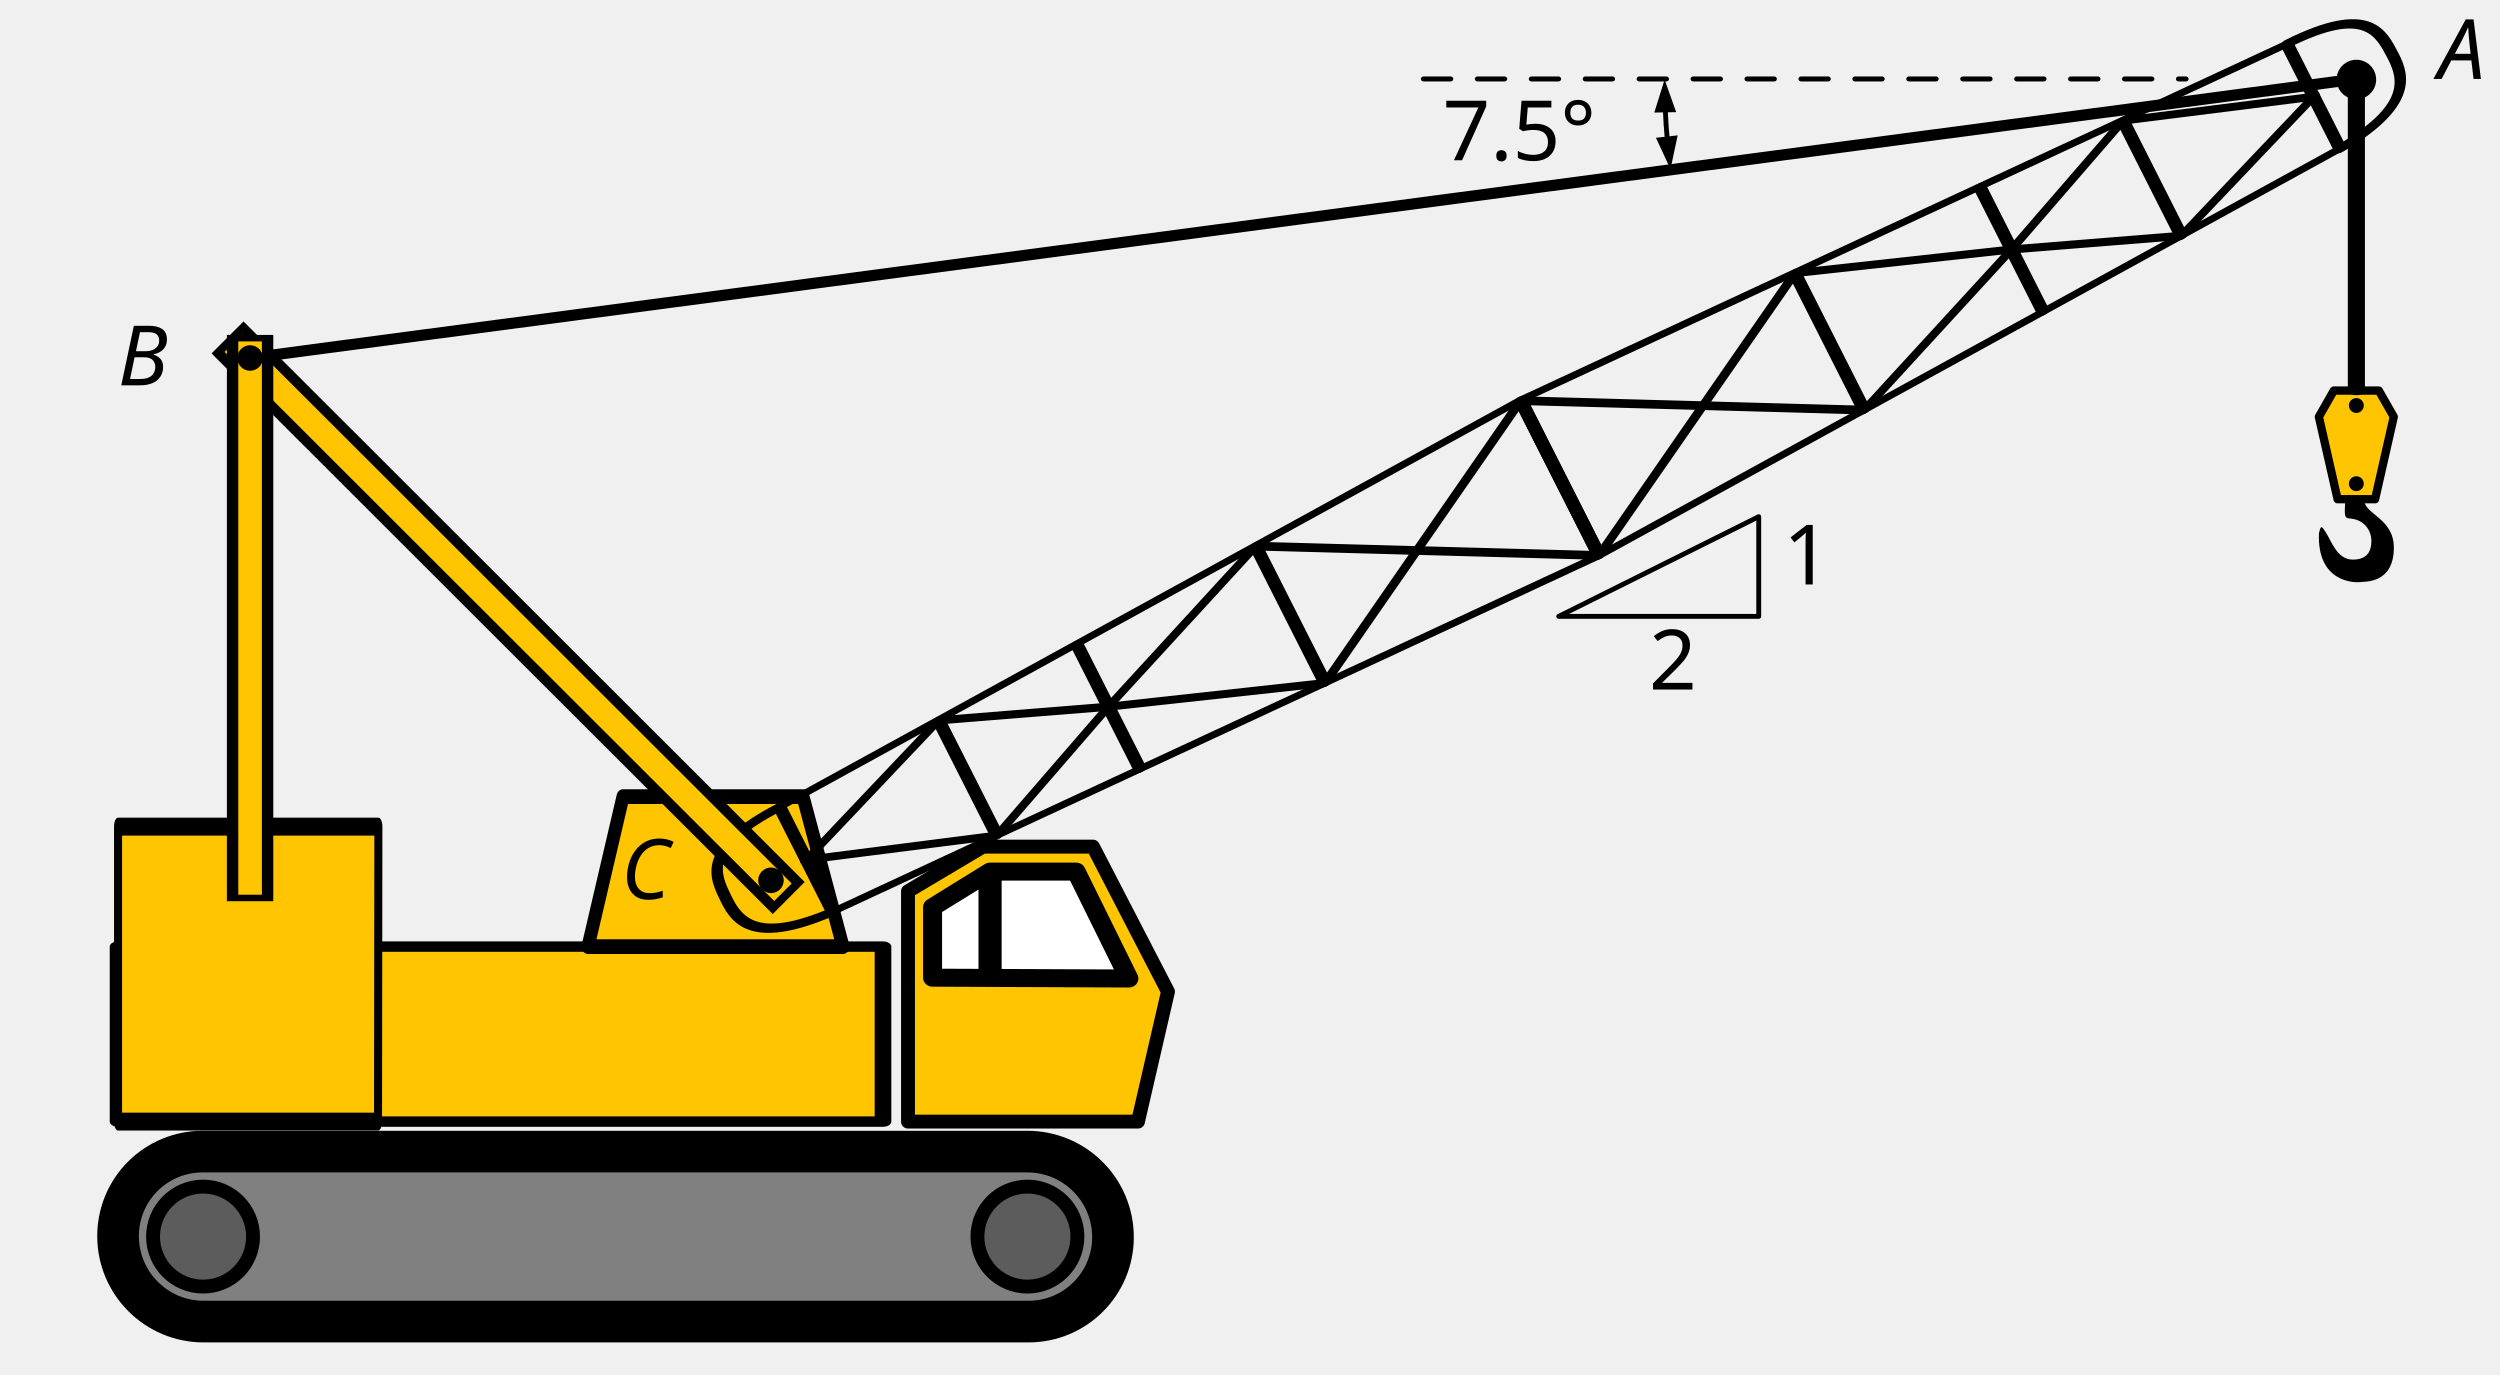
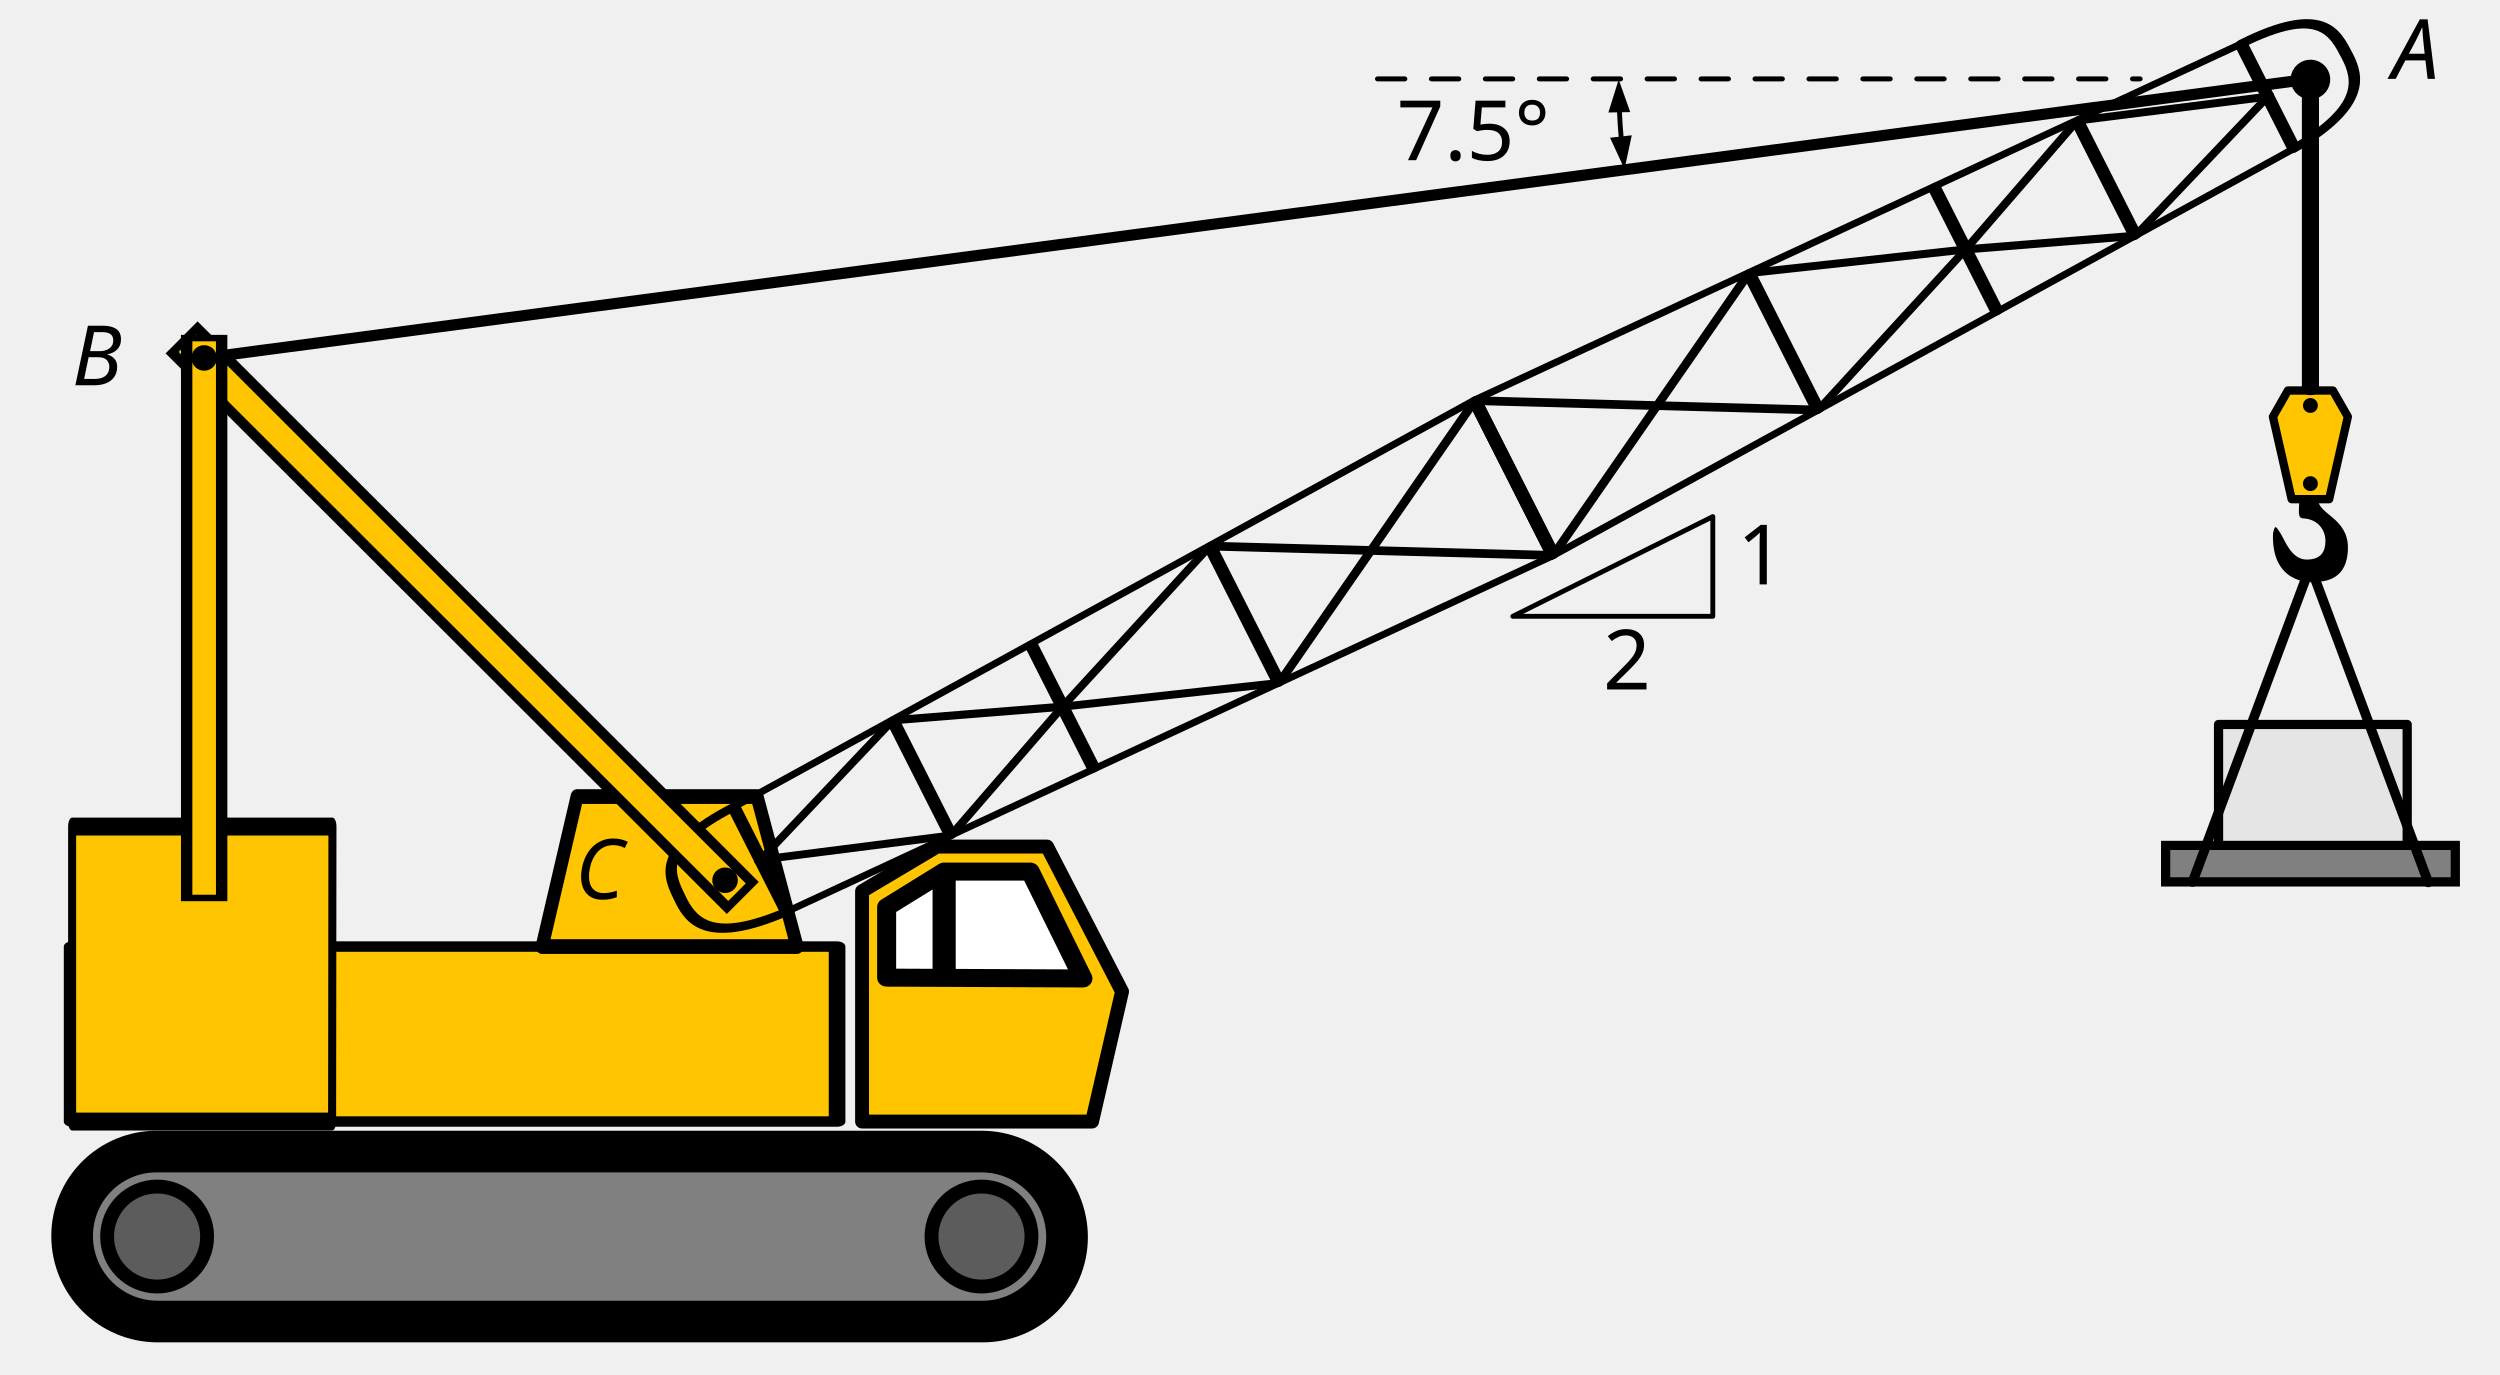
<svg xmlns="http://www.w3.org/2000/svg" width="100%" height="100%" viewBox="0 0 360 198" version="1.1" xml:space="preserve" style="fill-rule:evenodd;clip-rule:evenodd;stroke-linecap:round;stroke-miterlimit:1.5;">
  <g transform="matrix(1,0,0,1,-1553,-50)">
    <g id="mobile_crane" transform="matrix(0.72,0,0,0.528,1511.96,23.6)">
      <rect x="57" y="50" width="500" height="375" style="fill:none;" />
-       <g transform="matrix(0.999928,0,0,1.36354,-3.38285,-155.436)">
+       <g transform="matrix(0.999928,0,0,1.36354,-12.5691,-155.449)">
        <g id="track">
          <path d="M265.888,381C270.426,381 274.779,382.803 277.988,386.012C281.197,389.221 283,393.574 283,398.112L283,398.114C283,407.44 275.44,415 266.114,415C228.629,415 138.814,415 101.116,415C91.663,415 84,407.337 84,397.884C84,397.883 84,397.883 84,397.882C84,393.405 85.779,389.111 88.945,385.945C92.111,382.779 96.405,381 100.882,381L265.888,381Z" style="fill:rgb(128,128,128);stroke:black;stroke-width:8.33px;" />
          <g transform="matrix(0.833333,0,0,0.833333,9.33233,57.1667)">
            <circle cx="110" cy="409" r="12" style="fill-opacity:0.28;stroke:black;stroke-width:3.33px;stroke-linecap:butt;" />
          </g>
          <g transform="matrix(0.833333,0,0,0.833333,174.221,57.1667)">
            <circle cx="110" cy="409" r="12" style="fill-opacity:0.28;stroke:black;stroke-width:3.33px;stroke-linecap:butt;" />
          </g>
        </g>
        <g id="body">
          <g transform="matrix(1,0,0,0.625,18,140)">
            <rect x="66" y="320" width="153" height="56" style="fill:rgb(255,197,0);stroke:black;stroke-width:3.33px;stroke-linejoin:round;" />
          </g>
          <g transform="matrix(0.881356,0,0,1,28.4322,0)">
            <path d="M227.567,340L218.49,310L177.644,310L169.702,340L227.567,340Z" style="fill:rgb(255,197,0);stroke:black;stroke-width:2.95px;stroke-linejoin:round;" />
          </g>
          <g id="weight" transform="matrix(0.881356,0,0,1.96667,-64.0678,-293.667)">
            <path d="M227,340L227.077,310L168,310L168,340L227,340Z" style="fill:rgb(255,197,0);stroke:black;stroke-width:1.82px;stroke-linejoin:round;" />
          </g>
        </g>
        <g id="cab">
          <g transform="matrix(1,0,0,1,14,0)">
            <path d="M228,375L274,375L280,349L265,320L243,320L228,328.924L228,375Z" style="fill:rgb(255,197,0);stroke:black;stroke-width:2.78px;stroke-linejoin:round;" />
          </g>
          <g transform="matrix(0.7667,0,0,0.726146,56.7732,95.3833)">
            <path d="M248,326L263,316.213L285.46,316.213L299.212,345.655L248,345.425L248,326Z" style="fill:white;stroke:black;stroke-width:4.96px;stroke-linejoin:round;" />
          </g>
          <path d="M258.415,325L258.415,346.26" style="fill:none;stroke:black;stroke-width:4.63px;stroke-linecap:butt;" />
        </g>
      </g>
-       <g id="boom" transform="matrix(0.956978,-0.395335,0.289912,1.30497,-12.4302,11.1267)">
+       <g id="boom" transform="matrix(0.956978,-0.395335,0.289912,1.30497,-21.6164,11.1142)">
        <g transform="matrix(1.08738,-0.191735,0.173648,0.984808,-111.228,110.413)">
          <g transform="matrix(-1.11692,0,0,0.667761,771.623,70.1025)">
            <g>
              <g transform="matrix(1.00366,0,0,1.00366,-19.8718,8.26007)">
                <path d="M374.5,202L238,193.5L238,158.5L374.5,150" style="fill:none;stroke:black;stroke-width:2.09px;stroke-linejoin:round;" />
              </g>
              <g transform="matrix(-1.15547,0,0,1.49754,827.954,-104.981)">
                <path d="M527.018,181.846C539.719,181.928 539.499,188.404 539.55,193.575C539.601,198.746 538.468,204.278 527.018,205.303" style="fill:none;stroke:black;stroke-width:1.69px;stroke-linejoin:round;" />
              </g>
              <g transform="matrix(0.999989,0.00110936,0.00110936,0.884626,-0.172592,17.9495)">
                <path d="M356,159L355.935,217.782" style="fill:none;stroke:black;stroke-width:2.15px;stroke-linejoin:round;" />
              </g>
              <path d="M248.349,165.672L273.914,185" style="fill:none;stroke:black;stroke-width:2.1px;stroke-linejoin:round;" />
              <path d="M248.349,204.328L273.914,185" style="fill:none;stroke:black;stroke-width:2.1px;stroke-linejoin:round;" />
              <path d="M248.349,165.672L219,185.048" style="fill:none;stroke:black;stroke-width:2.1px;stroke-linejoin:round;" />
              <path d="M219,185.048L248.349,204.328" style="fill:none;stroke:black;stroke-width:2.1px;stroke-linejoin:round;" />
              <path d="M248.349,165.672L248.349,204.424" style="fill:none;stroke:black;stroke-width:2.1px;stroke-linejoin:round;" />
              <path d="M273.914,185L273.914,205.895" style="fill:none;stroke:black;stroke-width:2.1px;stroke-linejoin:round;" />
              <path d="M273.914,185L273.914,164.004" style="fill:none;stroke:black;stroke-width:2.1px;stroke-linejoin:round;" />
              <g transform="matrix(0.959167,0.0408163,0.0408163,0.9592,4.04679,-4.04513)">
                <path d="M307,207.98L360.356,154.646" style="fill:none;stroke:black;stroke-width:2.1px;stroke-linejoin:round;" />
              </g>
              <path d="M307,162.02L356,210.969" style="fill:none;stroke:black;stroke-width:2.1px;stroke-linejoin:round;" />
              <path d="M307,162.02L307,207.98" style="fill:none;stroke:black;stroke-width:2.1px;stroke-linejoin:round;" />
              <path d="M307,162.02L273.914,185" style="fill:none;stroke:black;stroke-width:2.1px;stroke-linejoin:round;" />
              <path d="M307,207.98L273.914,185" style="fill:none;stroke:black;stroke-width:2.1px;stroke-linejoin:round;" />
            </g>
          </g>
          <g transform="matrix(1.11692,0,0,0.667761,-23.6234,70.1025)">
            <g>
              <g transform="matrix(1.00366,0,0,1.00366,-19.8718,8.26007)">
                <path d="M374.5,202L238,193.5L238,158.5L374.5,150" style="fill:none;stroke:black;stroke-width:2.09px;stroke-linejoin:round;" />
              </g>
              <g transform="matrix(-1.15547,0,0,1.49754,827.954,-104.981)">
                <path d="M527.018,181.846C539.719,181.928 539.499,188.404 539.55,193.575C539.601,198.746 538.468,204.278 527.018,205.303" style="fill:none;stroke:black;stroke-width:1.69px;stroke-linejoin:round;" />
              </g>
              <g transform="matrix(0.999989,0.00110936,0.00110936,0.884626,-0.172592,17.9495)">
                <path d="M356,159L355.935,217.782" style="fill:none;stroke:black;stroke-width:2.15px;stroke-linejoin:round;" />
              </g>
              <path d="M248.349,165.672L273.914,185" style="fill:none;stroke:black;stroke-width:2.1px;stroke-linejoin:round;" />
              <path d="M248.349,204.328L273.914,185" style="fill:none;stroke:black;stroke-width:2.1px;stroke-linejoin:round;" />
              <path d="M248.349,165.672L219,185.048" style="fill:none;stroke:black;stroke-width:2.1px;stroke-linejoin:round;" />
              <path d="M219,185.048L248.349,204.328" style="fill:none;stroke:black;stroke-width:2.1px;stroke-linejoin:round;" />
              <path d="M248.349,165.672L248.349,204.424" style="fill:none;stroke:black;stroke-width:2.1px;stroke-linejoin:round;" />
              <path d="M273.914,185L273.914,205.895" style="fill:none;stroke:black;stroke-width:2.1px;stroke-linejoin:round;" />
              <path d="M273.914,185L273.914,164.004" style="fill:none;stroke:black;stroke-width:2.1px;stroke-linejoin:round;" />
              <g transform="matrix(0.959167,0.0408163,0.0408163,0.9592,4.04679,-4.04513)">
                <path d="M307,207.98L360.356,154.646" style="fill:none;stroke:black;stroke-width:2.1px;stroke-linejoin:round;" />
              </g>
              <path d="M307,162.02L356,210.969" style="fill:none;stroke:black;stroke-width:2.1px;stroke-linejoin:round;" />
              <path d="M307,162.02L307,207.98" style="fill:none;stroke:black;stroke-width:2.1px;stroke-linejoin:round;" />
              <path d="M307,162.02L273.914,185" style="fill:none;stroke:black;stroke-width:2.1px;stroke-linejoin:round;" />
              <path d="M307,207.98L273.914,185" style="fill:none;stroke:black;stroke-width:2.1px;stroke-linejoin:round;" />
            </g>
          </g>
        </g>
        <g transform="matrix(0.776806,1.38253e-16,1.38253e-16,-0.776806,-214.558,459.214)">
          <circle cx="475" cy="257" r="2.575" style="stroke:black;stroke-width:2.68px;stroke-linejoin:round;" />
        </g>
      </g>
-       <g id="topping-lift" transform="matrix(1.54013,-0.0824141,-0.0572472,1.37305,-52.2877,-148.12)">
+       <g id="topping-lift" transform="matrix(1.54013,-0.0824141,-0.0572472,1.37305,-61.4739,-148.133)">
        <path d="M111.691,222.105L383.745,183.006" style="fill:none;stroke:black;stroke-width:2.23px;stroke-linejoin:round;" />
      </g>
-       <g transform="matrix(0.706679,-0.964681,0.605599,0.824937,-87.6729,161.288)">
+       <g transform="matrix(0.706679,-0.964681,0.605599,0.824937,-96.8591,161.276)">
        <g transform="matrix(-5.55112e-17,0.931244,1,5.55112e-17,37.9078,44.0081)">
          <rect x="110.034" y="103" width="196.966" height="7" style="fill:rgb(255,197,0);stroke:black;stroke-width:2.05px;stroke-linecap:butt;" />
        </g>
        <g transform="matrix(-0.776806,-5.55112e-17,5.55112e-17,0.907429,513.391,91.7907)">
          <circle cx="475" cy="257" r="2.575" style="stroke:black;stroke-width:1.43px;stroke-linejoin:round;" />
        </g>
      </g>
-       <g transform="matrix(0.999928,0,0,1.03199,-3.38285,-45.9341)">
+       <g transform="matrix(0.999928,0,0,1.03199,-12.5691,-45.9467)">
        <g transform="matrix(1,0,0,1,-34,0.373805)">
          <g transform="matrix(-0.776806,0,0,1.02637,513.391,61.2222)">
            <circle cx="475" cy="257" r="2.575" />
          </g>
          <g transform="matrix(1.5238e-17,0.751145,1,1.5238e-17,37.9078,99.2985)">
            <rect x="110.034" y="103" width="196.966" height="7" style="fill:rgb(255,197,0);stroke:black;stroke-width:2.28px;stroke-linecap:butt;" />
          </g>
        </g>
        <g transform="matrix(-0.776806,-1.70925e-16,-1.29364e-16,1.02637,479.391,-76.2089)">
          <circle cx="475" cy="257" r="2.575" style="stroke:black;stroke-width:1.43px;stroke-linejoin:round;" />
        </g>
      </g>
-       <g id="Hook" transform="matrix(0.999928,0,0,1.36354,20.6178,-128.482)">
+       <g id="Hook" transform="matrix(0.999928,0,0,1.36354,11.4316,-128.495)">
        <g transform="matrix(0.749252,0,0,0.749252,127.823,52.4215)">
          <g transform="matrix(1,0,0,1,36.9877,4)">
            <path d="M476,205L480,212L475,234L465,234L460,212L464,205L476,205Z" style="fill:rgb(255,197,0);stroke:black;stroke-width:2.22px;stroke-linejoin:round;" />
          </g>
          <circle cx="506.988" cy="212.988" r="1.988" />
          <g transform="matrix(1,0,0,1,0,20.8693)">
            <circle cx="506.988" cy="212.988" r="1.988" />
          </g>
          <g transform="matrix(1,0,0,1,35.0063,2.12686)">
            <path d="M469,235.873C470.314,235.873 472.687,235.878 474.11,235.873C473.766,239.869 482.123,240.781 482,249C481.859,258.409 474.389,257.816 473,258C471.611,258.184 461.49,258.202 462,245C462.532,242.614 462.716,242.969 464,245C465.284,247.031 466.893,252 471,252C475.107,252 476,249.537 476,247C476,244.463 474.332,241.22 470,241C468.414,240.919 469.021,238.859 469,235.873Z" />
          </g>
        </g>
        <g transform="matrix(0.999759,-0.0118415,0.0219602,0.539093,18.8729,99.9228)">
          <path d="M486.832,95.807L484.258,213" style="fill:none;stroke:black;stroke-width:3.42px;stroke-linejoin:round;" />
        </g>
        <g transform="matrix(-0.766044,0.642788,0.642788,0.766044,706.366,-355.391)">
          <circle cx="475" cy="257" r="2.575" style="stroke:black;stroke-width:2.78px;stroke-linejoin:round;" />
        </g>
      </g>
-       <g transform="matrix(0.999928,0,0,1.36354,246.654,-230.827)">
+       <g transform="matrix(0.999928,0,0,1.36354,237.468,-230.84)">
        <g transform="matrix(16.6679,0,0,16.6679,310.379,221.744)">
                </g>
        <text x="298px" y="221.744px" style="font-family:'CMUSerif-Italic', 'CMU Serif';font-weight:500;font-style:italic;font-size:16.668px;">A</text>
      </g>
-       <g transform="matrix(0.999928,0,0,1.36354,-217.407,-147.27)">
+       <g transform="matrix(0.999928,0,0,1.36354,-226.593,-147.282)">
        <g transform="matrix(16.6679,0,0,16.6679,309.711,221.744)">
                </g>
        <text x="298px" y="221.744px" style="font-family:'CMUSerif-Italic', 'CMU Serif';font-weight:500;font-style:italic;font-size:16.668px;">B</text>
      </g>
-       <g transform="matrix(1.14192,0,0,1.0472,-1.93426,-22.7651)">
+       <g transform="matrix(1.14192,0,0,1.0472,-11.1205,-22.7777)">
        <g transform="matrix(0.875657,0,0,1.30208,79.4874,-39.666)">
          <g transform="matrix(16.6679,0,0,16.6679,306.334,221.744)">
                    </g>
          <text x="298px" y="221.744px" style="font-family:'CMUSerif-Roman', 'CMU Serif';font-weight:500;font-size:16.668px;">2</text>
        </g>
        <g transform="matrix(0.875657,0,0,1.30208,102.969,-67.0305)">
          <g transform="matrix(16.6679,0,0,16.6679,306.334,221.744)">
                    </g>
          <text x="298px" y="221.744px" style="font-family:'CMUSerif-Roman', 'CMU Serif';font-weight:500;font-size:16.668px;">1</text>
        </g>
        <g transform="matrix(0.711489,0,0,1.05797,105.557,-35.3043)">
          <path d="M307.885,250.772L357.115,226.228L357.115,250.772L307.885,250.772Z" style="fill:none;stroke:black;stroke-width:1.2px;stroke-linejoin:round;" />
        </g>
      </g>
-       <g transform="matrix(0.999928,0,0,1.36354,-116.773,-7.19081)">
+       <g transform="matrix(0.999928,0,0,1.36354,-125.959,-7.20337)">
        <g transform="matrix(16.6679,0,0,16.6679,309.915,221.744)">
                </g>
        <text x="298px" y="221.744px" style="font-family:'CMUSerif-Italic', 'CMU Serif';font-weight:500;font-style:italic;font-size:16.668px;">C</text>
      </g>
-       <g transform="matrix(0.999928,0,0,1.36354,47.5433,-208.649)">
+       <g transform="matrix(0.999928,0,0,1.36354,38.3571,-208.662)">
        <g transform="matrix(16.6679,0,0,16.6679,324.841,221.744)">
                </g>
        <text x="298px" y="221.744px" style="font-family:'CMUSerif-Roman', 'CMU Serif';font-weight:500;font-size:16.668px;">7.5°</text>
      </g>
-       <g transform="matrix(0.999928,0,0,1.36354,-466.35,-496.321)">
-         <g transform="matrix(1.38899,-0,-0,1.38899,523.387,400.664)">
-           <path d="M238.457,19.84L240.549,24.36L241.587,19.489L238.457,19.84Z" />
-           <path d="M238.219,16.209L239.704,11.454L241.369,16.149L238.219,16.209Z" />
-           <path d="M240.128,20.604C239.962,18.817 239.844,17.027 239.776,15.234" style="fill:none;stroke:black;stroke-width:0.7px;stroke-linejoin:round;" />
-         </g>
-       </g>
-       <g transform="matrix(1.07646,2.1399e-16,2.1515e-16,1.36354,304.717,-514.205)">
+       <g transform="matrix(0.999928,0,0,1.36354,-475.536,-496.333)">
+         <g transform="matrix(1.38899,-0,-0,1.38899,532.574,400.673)">
+           <path d="M231.843,19.833L233.935,24.353L234.973,19.482L231.843,19.833Z" />
+           <path d="M231.605,16.202L233.09,11.448L234.755,16.142L231.605,16.202Z" />
+           <path d="M233.513,20.597C233.348,18.81 233.23,17.02 233.162,15.227" style="fill:none;stroke:black;stroke-width:0.7px;stroke-linejoin:round;" />
+         </g>
+       </g>
+       <g transform="matrix(1.07646,2.1399e-16,2.1515e-16,1.36354,295.531,-514.218)">
        <path d="M34.377,429.569L176,429.569" style="fill:none;stroke:black;stroke-width:1px;stroke-linejoin:round;stroke-dasharray:5.01,5.01,0,0;" />
+       </g>
+       <g transform="matrix(1.38889,0,0,1.89394,-2052,-63.1021)">
+         <rect x="1830.33" y="181.456" width="41.713" height="5.257" style="fill:rgb(128,128,128);stroke:black;stroke-width:1.33px;" />
+       </g>
+       <g transform="matrix(1.38889,0,0,1.89394,-2052,-63.1021)">
+         <rect x="1837.95" y="164.042" width="27.163" height="17.414" style="fill:rgb(230,229,230);stroke:black;stroke-width:1.33px;stroke-linejoin:round;" />
+       </g>
+       <g transform="matrix(1.38889,0,0,1.89394,-2099.93,-49.0688)">
+         <path d="M1868.72,179.303L1885.69,133.831" style="fill:none;stroke:black;stroke-width:1.4px;stroke-linejoin:round;" />
+       </g>
+       <g transform="matrix(-1.38889,0,0,1.89394,3138.1,-48.9453)">
+         <path d="M1868.72,179.303L1885.69,133.831" style="fill:none;stroke:black;stroke-width:1.4px;stroke-linejoin:round;" />
      </g>
    </g>
  </g>
</svg>
